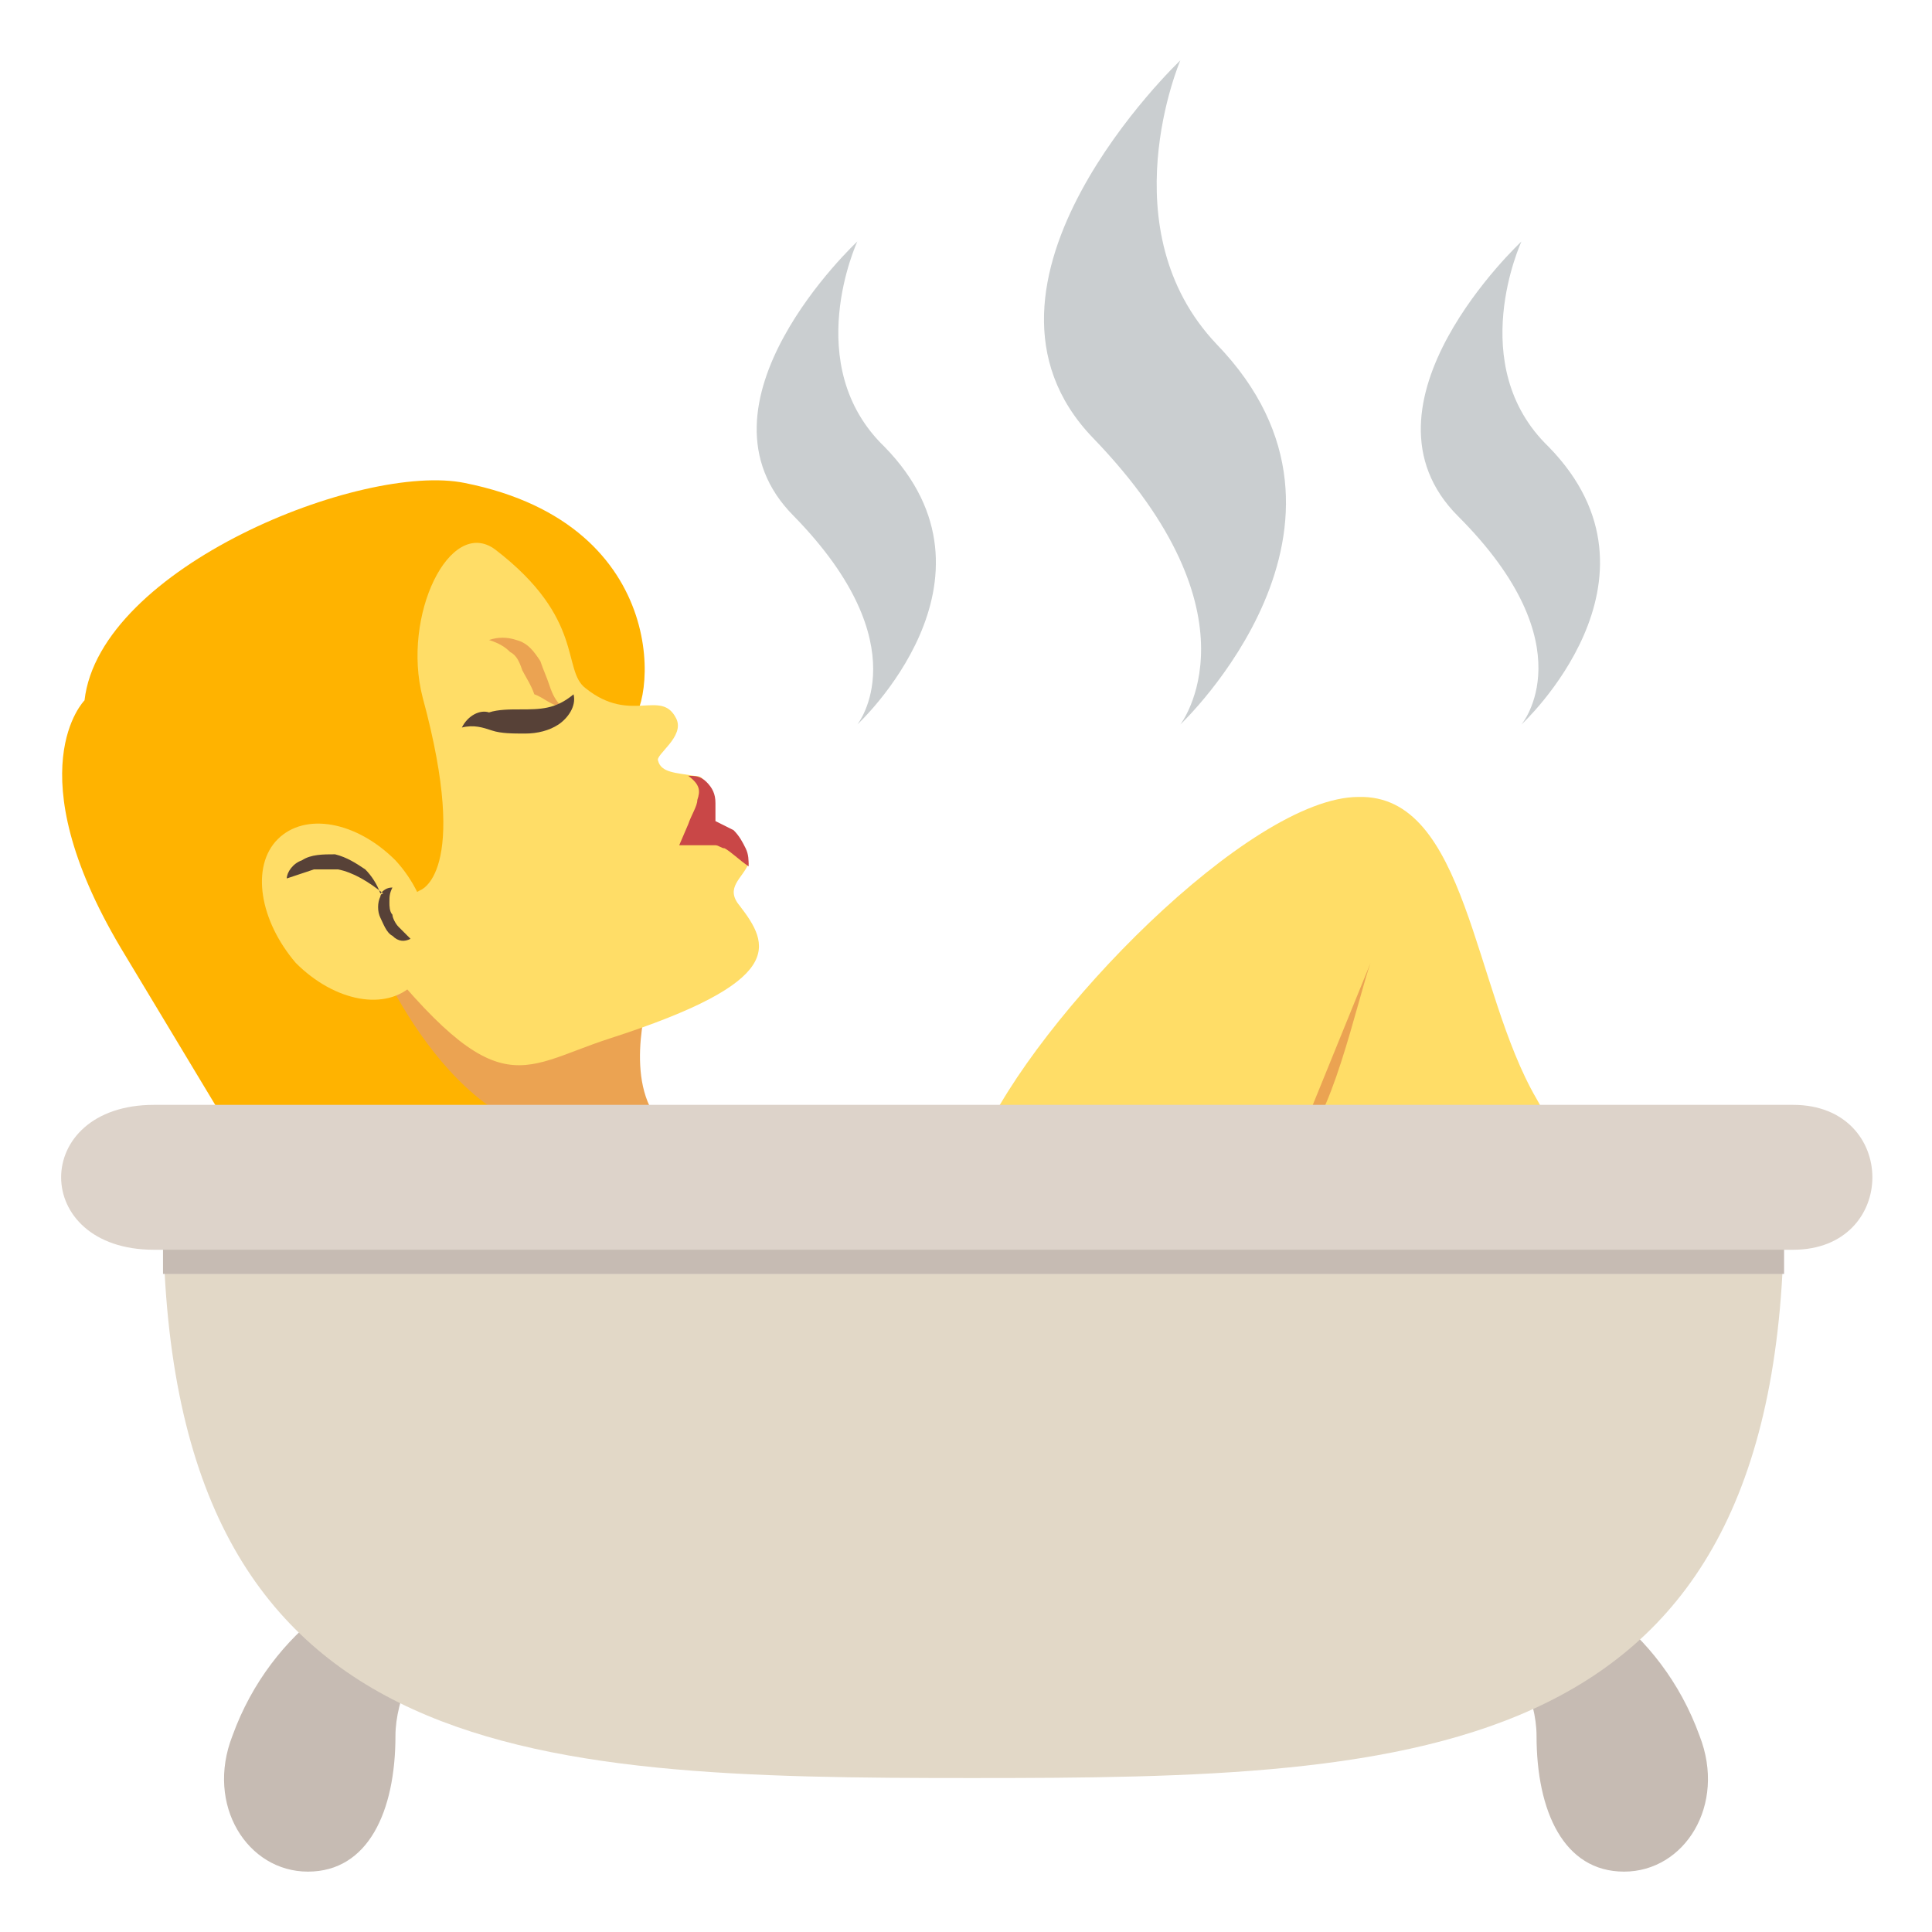
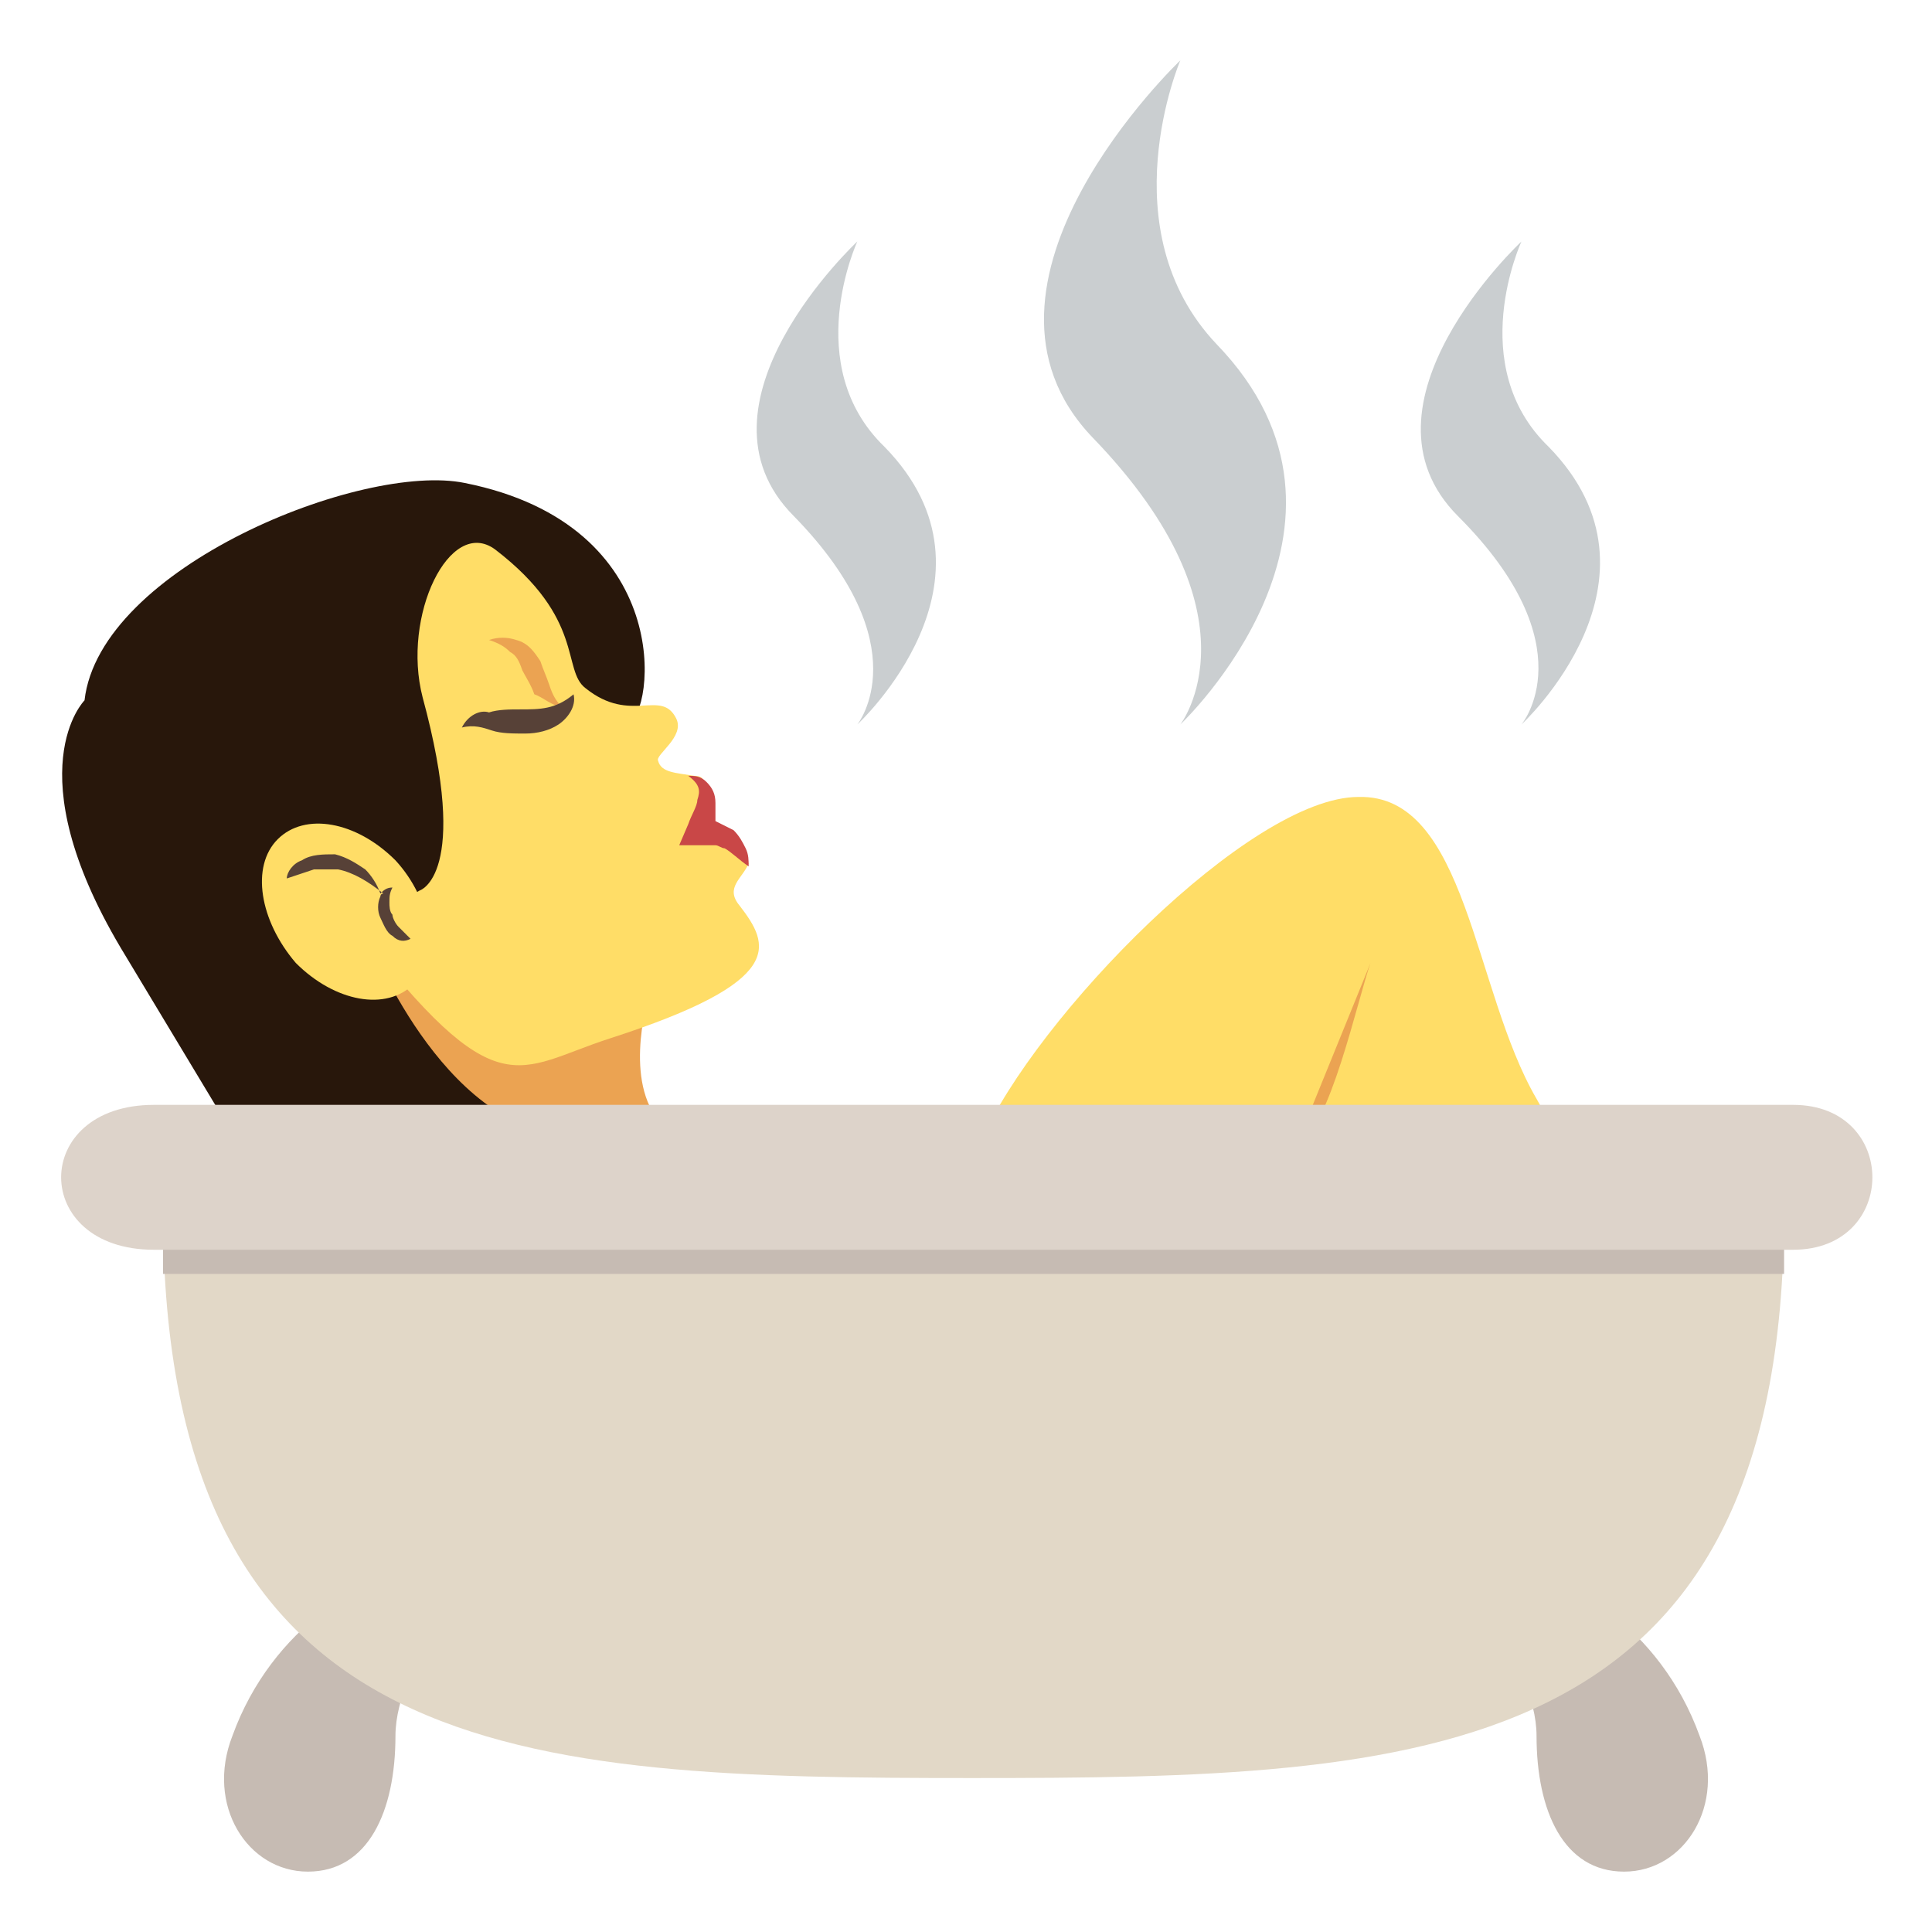
<svg xmlns="http://www.w3.org/2000/svg" viewBox="0 0 64 64" enable-background="new 0 0 64 64">
  <path d="m50.9 36.4c2.2 3.7-4.2 6.6-7.8 6.6-3.6 0-12.3-1.3-10.6-5.2 1.8-4.1 8.9-11.4 12.5-11.4 3.6-.1 3.8 6.4 5.9 10" fill="#ffdd67" />
  <g fill="#eba352">
    <path d="M45.4,31.9C45,33,44,37.6,43,37.8" />
    <path d="m21.6 32.6l-11.8-.2c0 0 3.5 3.3 4.8 8l7-3.6c-.9-1.6 0-4.2 0-4.2" />
  </g>
-   <path d="m4 31.4c-3.5-5.9-1.2-8.2-1.2-8.2.5-4.4 9.2-7.9 12.6-7.2 7 1.4 6.3 7.6 5.4 8l-8.5 7.3c0 0 2.6 6.6 7 6.3l-8.5 5.1-6.8-11.3" fill="#ffb300" />
+   <path d="m4 31.4c-3.5-5.9-1.2-8.2-1.2-8.2.5-4.4 9.2-7.9 12.6-7.2 7 1.4 6.3 7.6 5.4 8l-8.5 7.3c0 0 2.6 6.6 7 6.3l-8.5 5.1-6.8-11.3" fill="#28170b" />
  <path d="m20.2 34.4c-3.1 1-3.7 2.4-8.4-3.7l2.1-1.2c0 0 1.7-.5.1-6.4-.7-2.7.9-6 2.4-4.9 3 2.3 2.2 4 3 4.6 1.5 1.2 2.5 0 3 1 .3.6-.7 1.2-.6 1.4.1.4.6.4 1.2.5.7 0 0 .9.7 1.7s1.1 1.2 1.1 1.2c-.2.5-.8.8-.3 1.4 1 1.3 1.6 2.5-4.3 4.4" fill="#ffdd67" />
  <path d="m18.6 23.4c-.2-.2-.3-.4-.4-.7-.1-.3-.2-.5-.3-.8-.2-.3-.4-.6-.8-.7-.3-.1-.6-.1-.9 0 .3.1.5.2.7.4.2.1.3.3.4.6.1.2.3.5.4.8.3.1.6.4.9.4" fill="#eba352" />
  <path d="m9.8 31.9c1.3 1.3 3 1.6 3.9.7.9-.9.6-2.8-.6-4.1-1.3-1.3-3-1.6-3.9-.7-.9.9-.6 2.7.6 4.1" fill="#ffdd67" />
  <path d="m10 28.5c.3-.2.7-.2 1.1-.2.4.1.7.3 1 .5.2.2.4.5.5.8.1-.1.2-.2.4-.2-.1.2-.1.3-.1.5 0 .1 0 .3.1.4 0 .1.1.3.2.4.1.1.2.2.4.4-.2.1-.4.1-.6-.1-.2-.1-.3-.4-.4-.6-.1-.2-.1-.5 0-.7 0 0 0-.1.1-.1-.5-.4-1-.7-1.5-.8-.3 0-.6 0-.8 0-.3.1-.6.2-.9.3 0-.2.2-.5.5-.6" fill="#574137" />
  <path d="m22.8 27.3c.1-.3.3-.6.3-.8.1-.3.1-.5-.3-.8.2 0 .4 0 .6.2.2.2.3.4.3.7 0 .2 0 .4 0 .6.2.1.4.2.6.3.2.2.3.4.4.6.1.2.1.4.1.6-.3-.2-.6-.5-.8-.6-.1 0-.2-.1-.3-.1-.1 0-.3 0-.4 0h-.8l.3-.7" fill="#c94747" />
  <path d="m15.3 24.1c.4-.1.7 0 1 .1.3.1.7.1 1.1.1.4 0 .8-.1 1.1-.3.3-.2.6-.6.5-1-.6.5-1.1.5-1.8.5-.3 0-.7 0-1 .1-.3-.1-.7.1-.9.5" fill="#574137" />
  <g fill="#c6bbb3">
    <path d="m13.1 57.5c0 2.5-.9 4.5-2.9 4.5-2 0-3.4-2.2-2.5-4.5 1.3-3.6 4.5-5.5 6.5-5.5 1.9 0-1.1 3-1.1 5.5" />
    <path d="m50.9 57.5c0 2.5.9 4.5 2.9 4.5s3.4-2.2 2.5-4.5c-1.3-3.6-4.5-5.5-6.5-5.5-1.9 0 1.1 3 1.1 5.5" />
  </g>
  <path d="m59.1 40.1c0 18.4-12 18.8-26.9 18.8s-26.8-.4-26.8-18.8h53.7" fill="#e2d8c7" />
  <path fill="#c6bbb3" d="m5.4 41h53.7v1.2h-53.7z" />
  <path d="m59.4 41.4h-54.3c-4.1 0-4.1-4.8 0-4.8h54.3c3.5 0 3.5 4.8 0 4.8" fill="#ddd3ca" />
  <g opacity=".6" fill="#a6aeb0">
    <path d="m40.3 11.4c-3.6-3.8-1.2-9.4-1.2-9.4s-7.8 7.4-2.9 12.5c5.7 5.9 2.9 9.5 2.9 9.5s7-6.6 1.2-12.6" />
    <path d="m29.3 14.8c-2.8-2.7-.9-6.8-.9-6.8s-5.8 5.4-2.1 9.1c4.2 4.3 2.1 6.9 2.1 6.9s5.2-4.8.9-9.2" />
    <path d="m51.3 14.8c-2.8-2.7-.9-6.8-.9-6.8s-5.8 5.4-2.1 9.1c4.3 4.3 2.1 6.9 2.1 6.9s5.2-4.8.9-9.2" />
  </g>
</svg>
